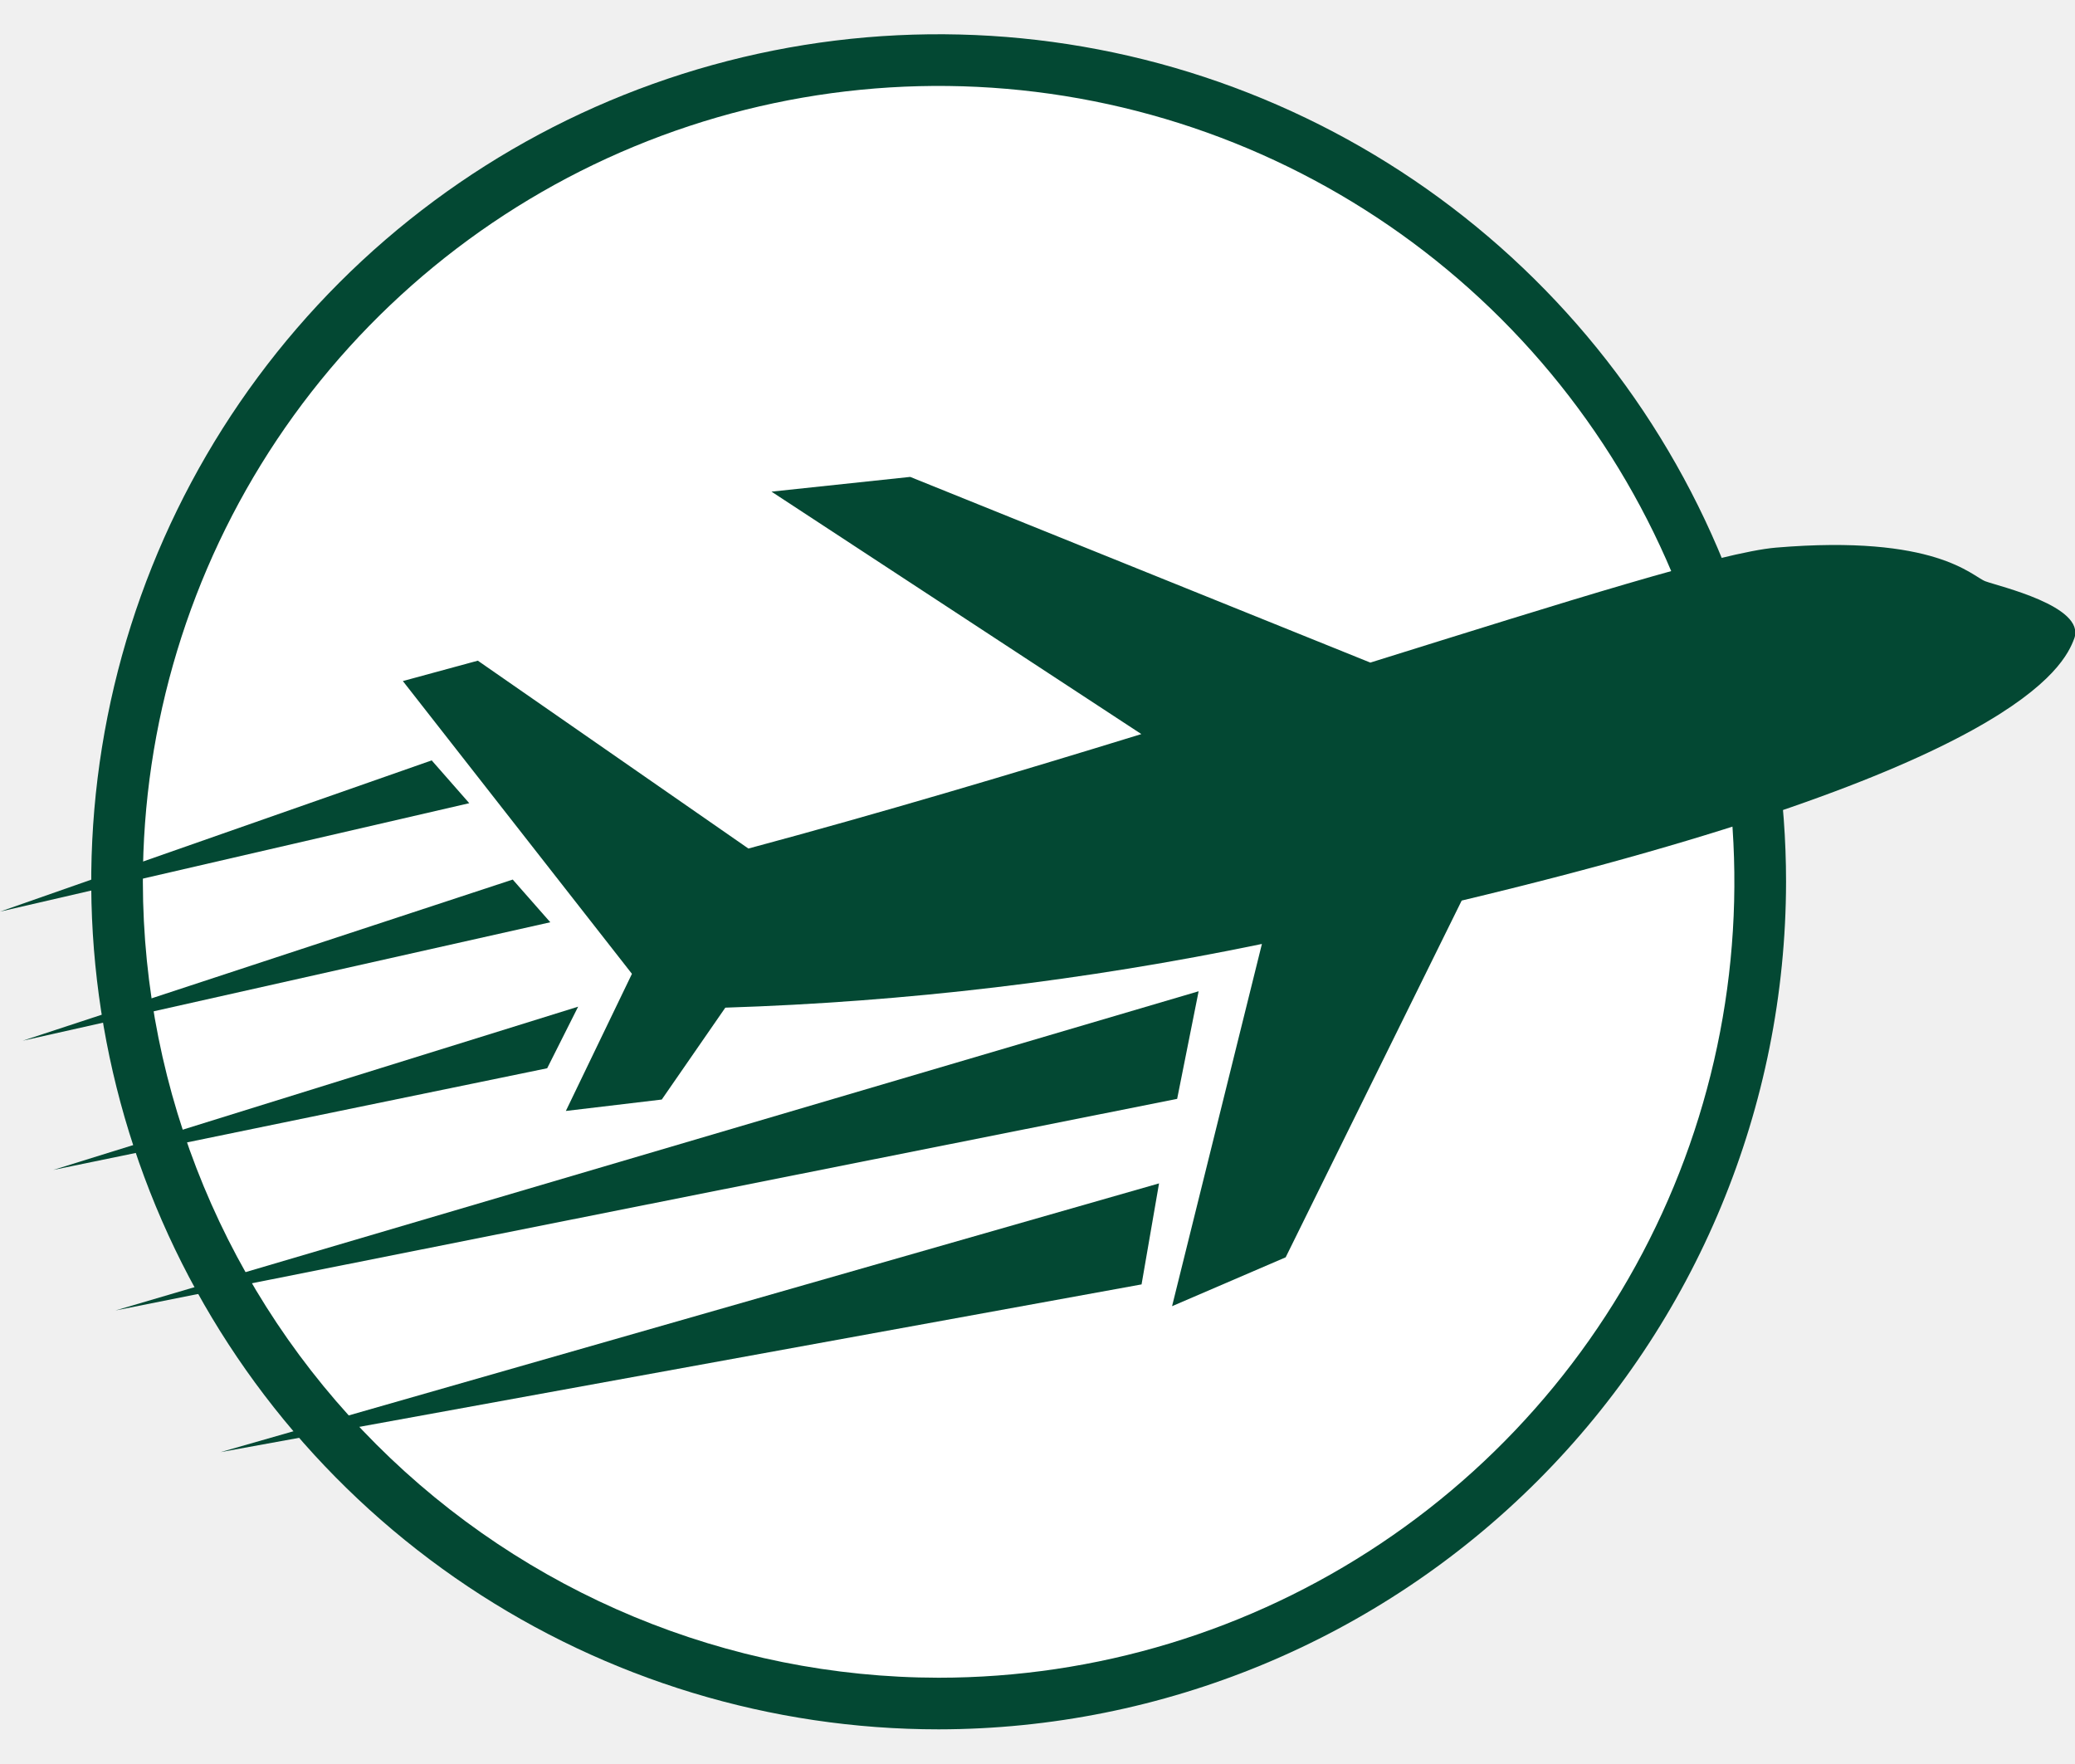
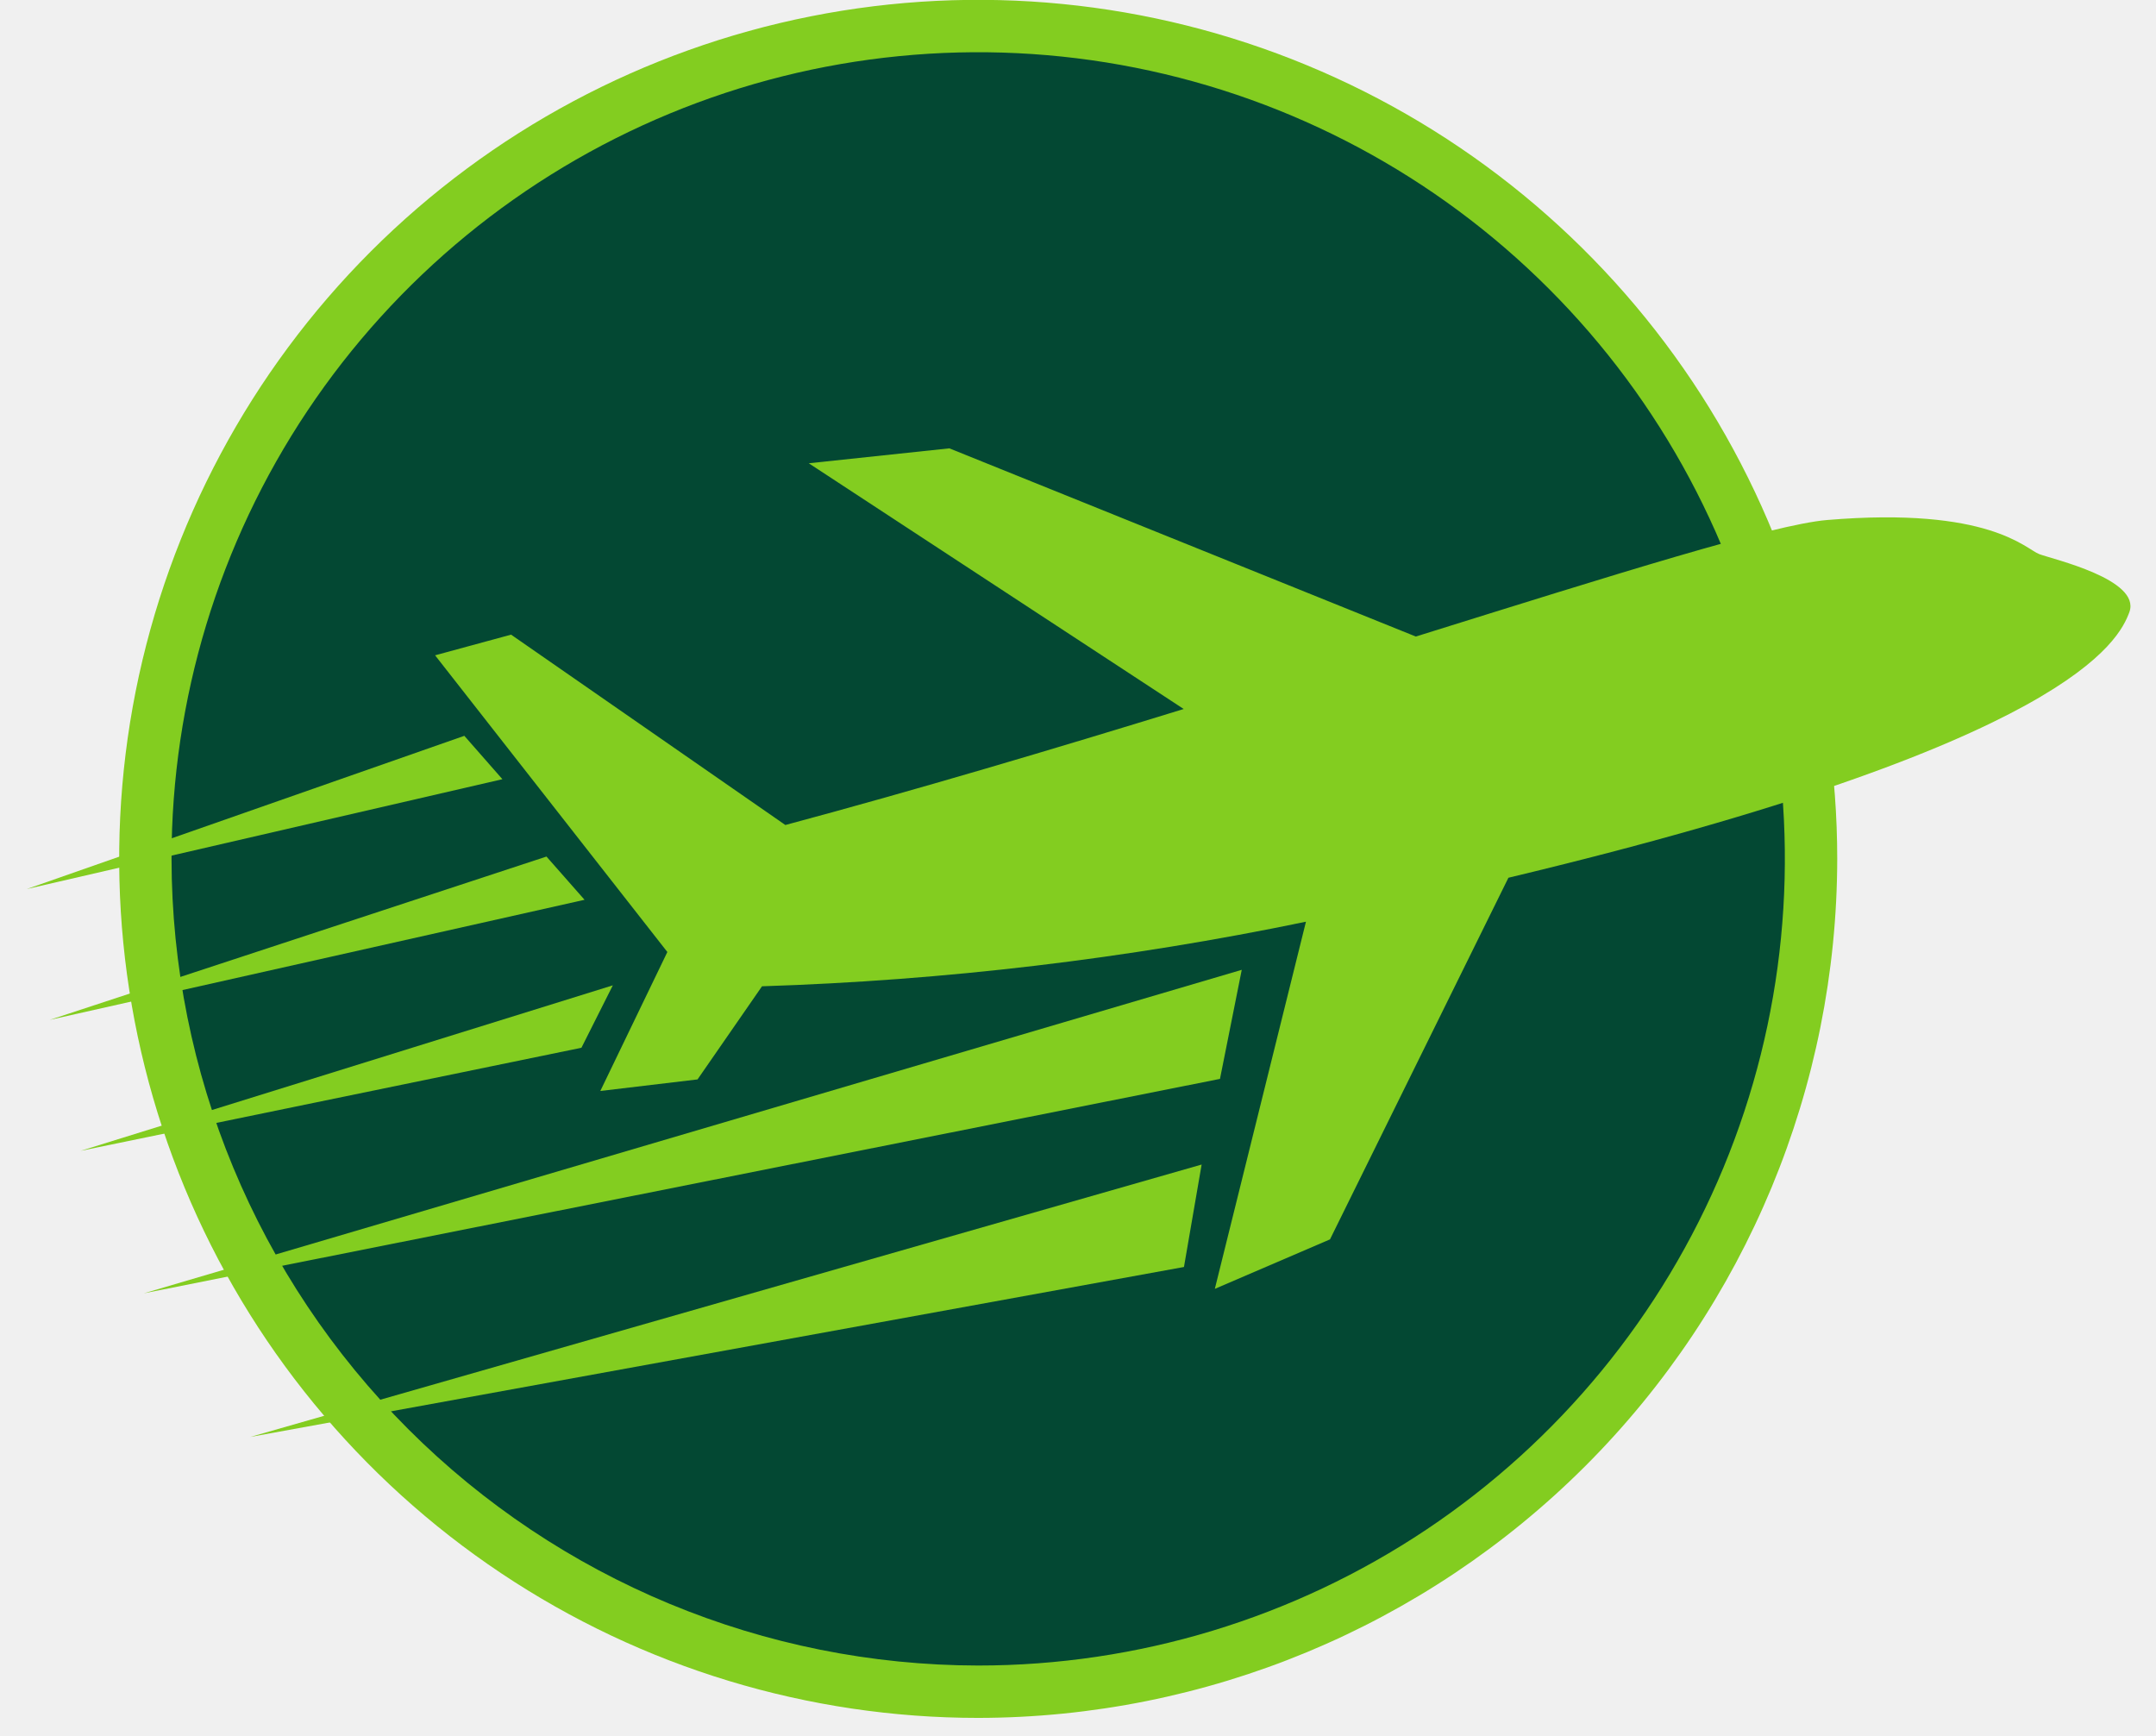
- <svg xmlns="http://www.w3.org/2000/svg" width="40" height="34" viewBox="0 0 40 34" fill="none">
-   <g clip-path="url(#clip0_598_391)">
-     <path d="M18.095 33.332C14.864 33.332 11.705 32.374 9.019 30.579C6.332 28.784 4.239 26.232 3.002 23.247C1.766 20.262 1.442 16.978 2.073 13.809C2.703 10.64 4.259 7.73 6.543 5.445C8.828 3.16 11.739 1.605 14.908 0.974C18.076 0.344 21.361 0.667 24.346 1.904C27.331 3.14 29.882 5.234 31.677 7.92C33.472 10.607 34.43 13.765 34.43 16.996C34.425 21.327 32.703 25.479 29.64 28.542C26.578 31.604 22.425 33.327 18.095 33.332Z" fill="#034833" />
-     <path d="M18.094 32.337C21.128 32.337 24.094 31.437 26.616 29.751C29.139 28.066 31.105 25.67 32.266 22.867C33.427 20.064 33.731 16.98 33.139 14.004C32.547 11.028 31.086 8.295 28.941 6.149C26.796 4.004 24.062 2.543 21.087 1.951C18.111 1.359 15.027 1.663 12.224 2.824C9.421 3.985 7.025 5.951 5.339 8.474C3.654 10.997 2.754 13.963 2.754 16.997C2.759 21.064 4.376 24.962 7.252 27.838C10.128 30.714 14.027 32.332 18.094 32.337Z" fill="white" />
-     <path d="M38.273 11.204C38.014 11.108 37.326 10.296 34.236 10.555C33.201 10.642 30.204 11.589 26.416 12.771L17.546 9.192L14.872 9.476L22.002 14.149C19.532 14.909 16.933 15.682 14.427 16.355L9.211 12.734L7.766 13.127L12.182 18.77L10.908 21.413L12.757 21.193L13.982 19.422C17.459 19.311 20.92 18.9 24.326 18.194L22.594 25.176L24.784 24.234L28.177 17.358C38.865 14.803 39.785 12.848 39.987 12.303C40.204 11.682 38.534 11.302 38.273 11.204Z" fill="#034833" />
-     <path d="M4.251 27.989L22.006 24.756L22.343 22.809L4.251 27.989Z" fill="#034833" />
-     <path d="M2.227 25.258L22.692 21.18L23.106 19.106L2.227 25.258Z" fill="#034833" />
-     <path d="M10.548 20.59L1.026 22.55L11.145 19.403L10.548 20.59Z" fill="#034833" />
-     <path d="M10.608 17.776L0.438 20.059L9.884 16.953L10.608 17.776Z" fill="#034833" />
-     <path d="M9.046 15.481L0 17.571L8.322 14.656L9.046 15.481Z" fill="#034833" />
+ <svg xmlns="http://www.w3.org/2000/svg" width="41" height="33" viewBox="0 0 41 33" fill="none">
+   <g clip-path="url(#clip0_623_271)">
+     <path d="M18.602 32.669C15.371 32.669 12.213 31.711 9.527 29.916C6.84 28.121 4.746 25.569 3.51 22.584C2.274 19.599 1.95 16.315 2.58 13.146C3.211 9.977 4.767 7.067 7.051 4.782C9.336 2.497 12.246 0.942 15.415 0.311C18.584 -0.319 21.869 0.004 24.854 1.241C27.839 2.477 30.39 4.571 32.185 7.257C33.98 9.944 34.938 13.102 34.938 16.333C34.933 20.664 33.211 24.816 30.148 27.879C27.085 30.941 22.933 32.664 18.602 32.669Z" fill="#83CD20" />
+     <path d="M18.602 31.673C21.636 31.673 24.602 30.773 27.125 29.088C29.647 27.402 31.614 25.006 32.775 22.203C33.936 19.4 34.239 16.316 33.648 13.34C33.056 10.365 31.595 7.631 29.449 5.486C27.304 3.341 24.571 1.88 21.595 1.288C18.619 0.696 15.535 1 12.732 2.161C9.929 3.322 7.533 5.288 5.847 7.811C4.162 10.333 3.262 13.299 3.262 16.333C3.267 20.4 4.885 24.299 7.761 27.175C10.636 30.05 14.535 31.668 18.602 31.673Z" fill="#034833" />
+     <path d="M38.781 10.538C38.522 10.442 37.834 9.63 34.744 9.889C33.71 9.977 30.712 10.923 26.924 12.105L18.054 8.526L15.38 8.81L22.51 13.483C20.04 14.243 17.441 15.017 14.935 15.689L9.719 12.069L8.274 12.462L12.691 18.104L11.416 20.747L13.265 20.527L14.491 18.756C17.968 18.645 21.428 18.234 24.835 17.528L23.102 24.51L25.292 23.569L28.685 16.692C39.373 14.137 40.294 12.182 40.495 11.637C40.712 11.016 39.042 10.636 38.781 10.538Z" fill="#83CD20" />
+     <path d="M4.76 27.326L22.515 24.094L22.851 22.146L4.76 27.326Z" fill="#83CD20" />
+     <path d="M2.735 24.595L23.2 20.517L23.614 18.443L2.735 24.595Z" fill="#83CD20" />
+     <path d="M11.057 19.925L1.535 21.885L11.654 18.738L11.057 19.925Z" fill="#83CD20" />
+     <path d="M11.116 17.111L0.945 19.395L10.392 16.289L11.116 17.111Z" fill="#83CD20" />
+     <path d="M9.554 14.818L0.508 16.907L8.83 13.993L9.554 14.818Z" fill="#83CD20" />
  </g>
  <defs>
-     <clipPath id="clip0_598_391">
-       <rect width="40" height="32.671" fill="white" transform="translate(0 0.664307)" />
+     <clipPath id="clip0_623_271">
+       <rect width="40" height="32.671" fill="white" transform="translate(0.508301)" />
    </clipPath>
  </defs>
</svg>
